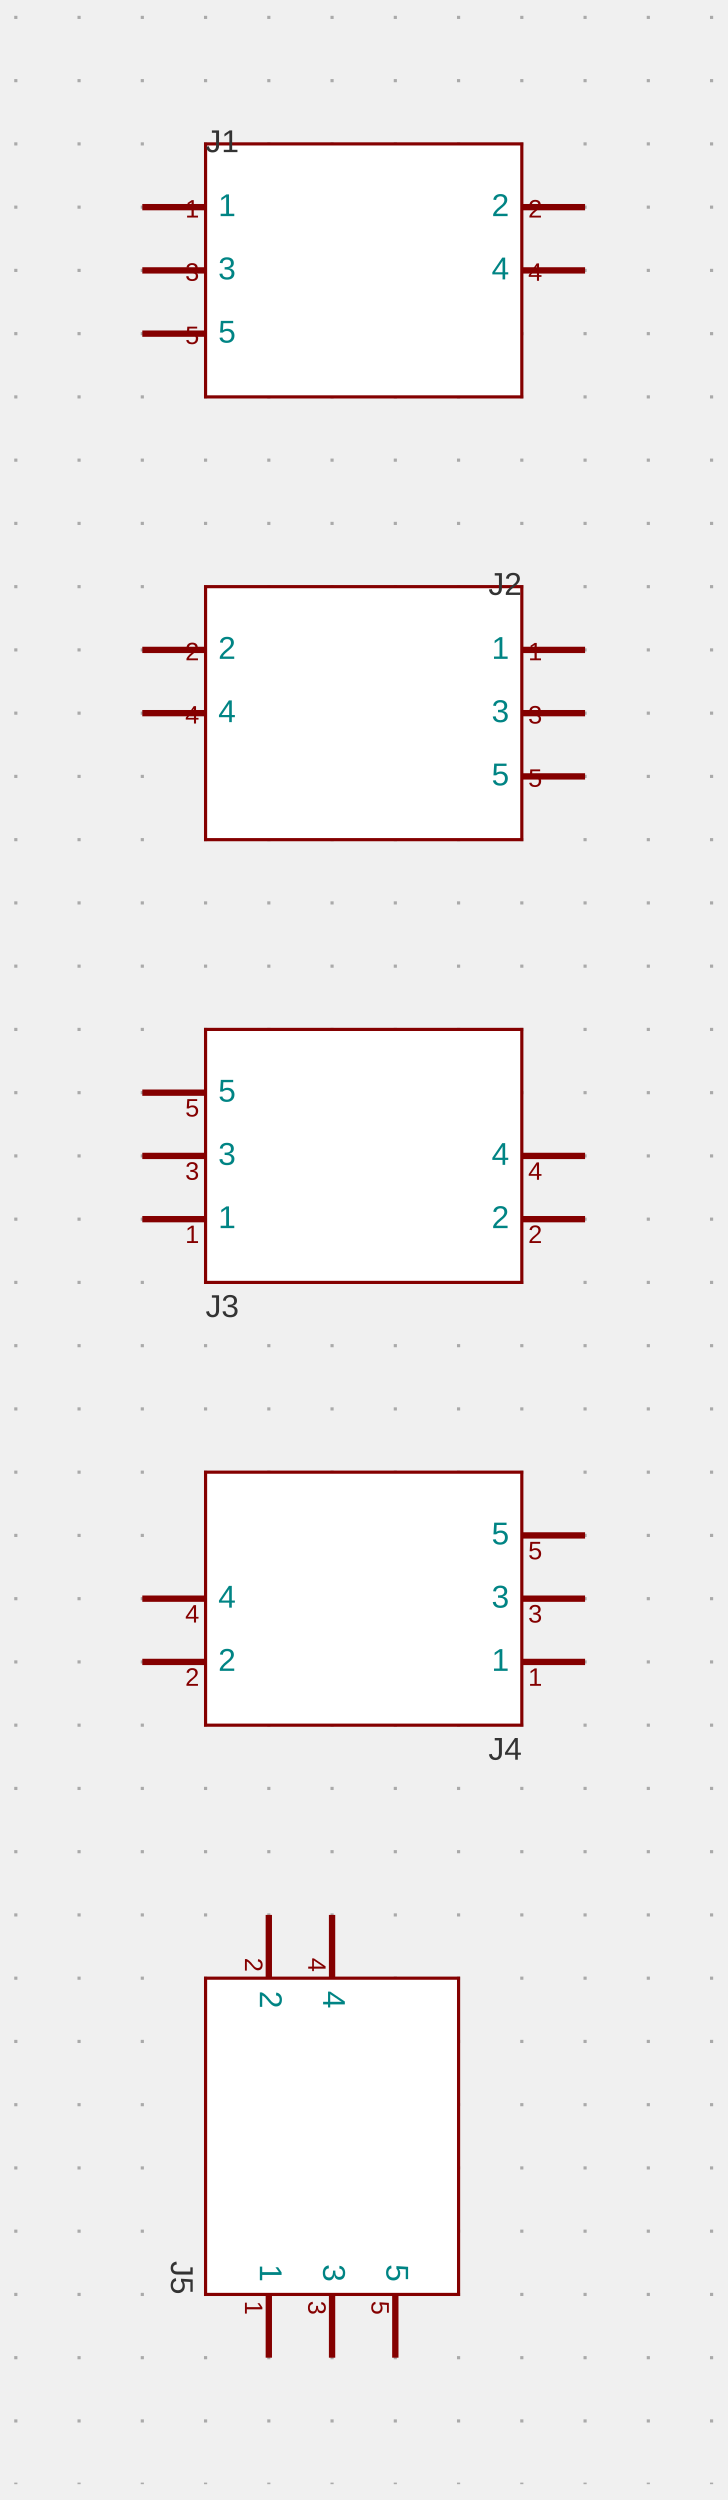
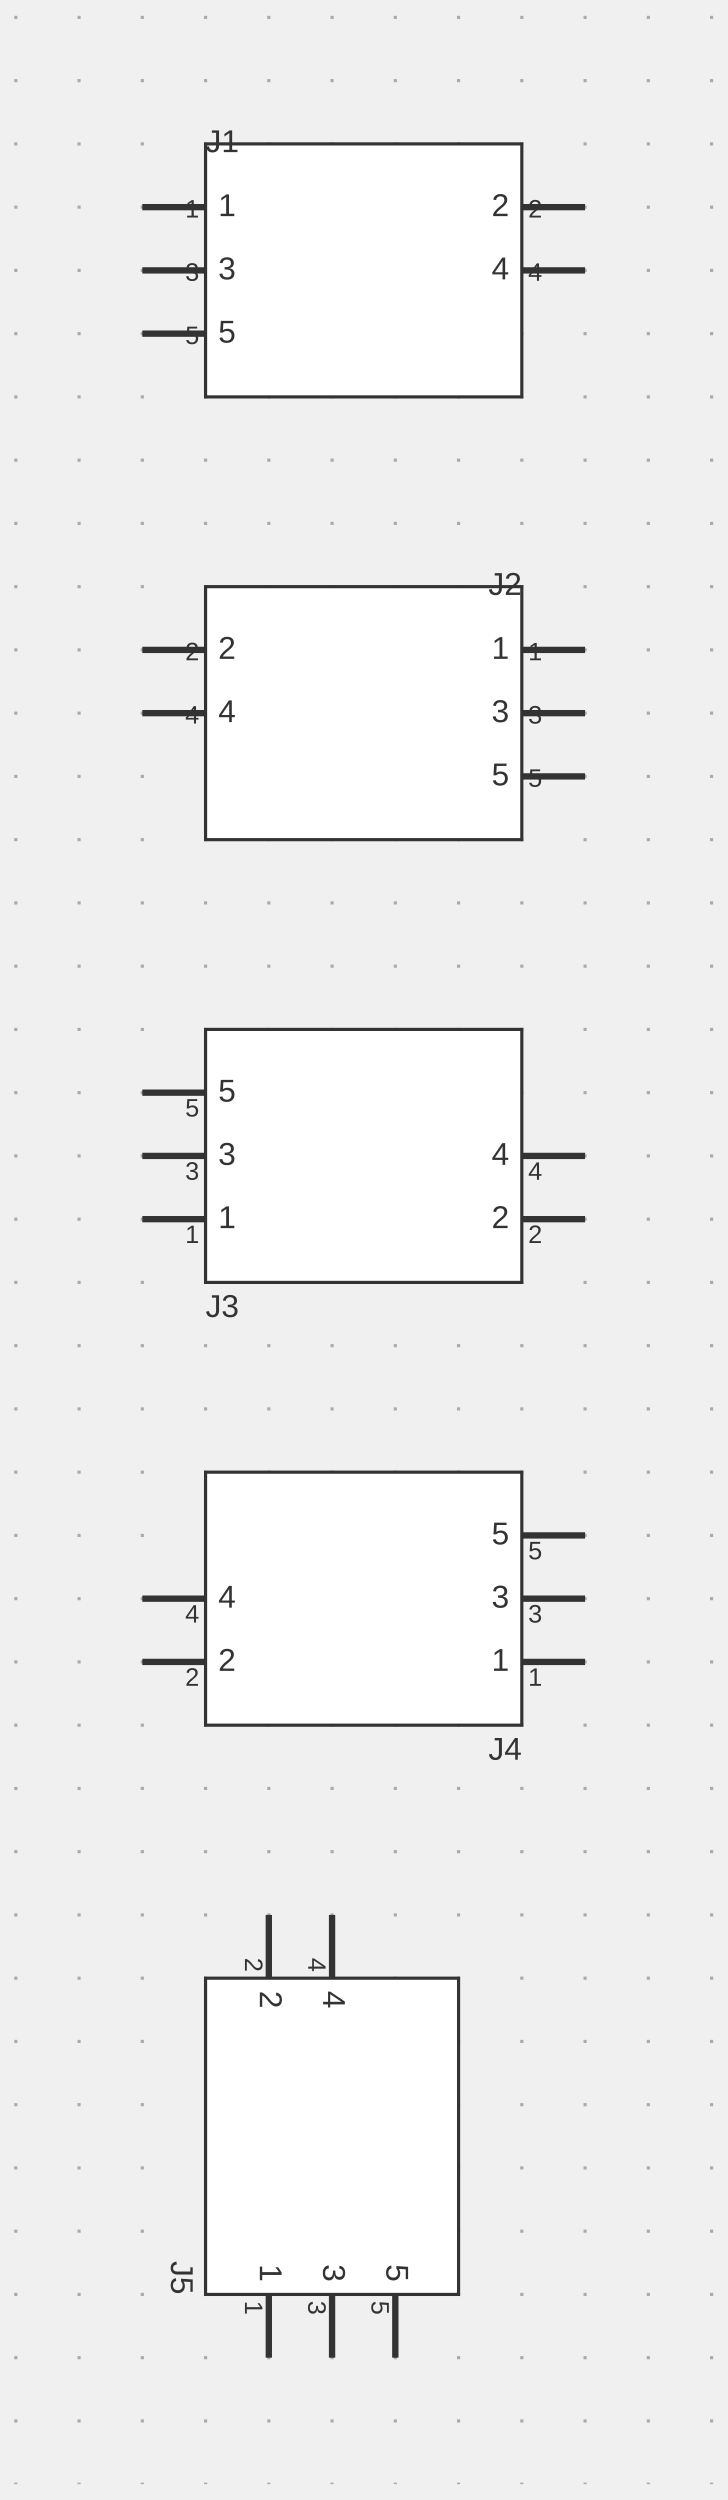
<svg xmlns="http://www.w3.org/2000/svg" xmlns:ns1="http://svgjs.dev/svgjs" version="1.1" width="230" height="790.5" viewBox="-25 -25.5 230 790.5">
  <g transform="matrix(1,0,0,1,0,0)">
    <path d="M -20 -20.5 L -20 760 M 0 -20.5 L 0 760 M 20 -20.5 L 20 760 M 40 -20.5 L 40 760 M 60 -20.5 L 60 760 M 80 -20.5 L 80 760 M 100 -20.5 L 100 760 M 120 -20.5 L 120 760 M 140 -20.5 L 140 760 M 160 -20.5 L 160 760 M 180 -20.5 L 180 760 M 200 -20.5 L 200 760" fill="none" stroke-dasharray="1,19" stroke-width="1" stroke="#aaaaaa" />
  </g>
  <g transform="matrix(1,0,0,1,90,60)">
    <g>
-       <path d="M -50 -40 L 50 -40 L 50 40 L -50 40 Z" stroke-width="1" stroke="#840000" fill="#ffffff" />
-       <path d="M -70 -20 L -50 -20" stroke-width="2" stroke="#840000" />
-       <path d="M -70 0 L -50 0" stroke-width="2" stroke="#840000" />
-       <path d="M -70 20 L -50 20" stroke-width="2" stroke="#840000" />
-       <path d="M 70 -20 L 50 -20" stroke-width="2" stroke="#840000" />
-       <path d="M 70 0 L 50 0" stroke-width="2" stroke="#840000" />
+       <path d="M -50 -40 L 50 -40 L 50 40 L -50 40 Z" stroke-width="1" stroke="#333333" fill="#ffffff" />
+       <path d="M -70 -20 L -50 -20" stroke-width="2" stroke="#333333" />
+       <path d="M -70 0 L -50 0" stroke-width="2" stroke="#333333" />
+       <path d="M -70 20 L -50 20" stroke-width="2" stroke="#333333" />
+       <path d="M 70 -20 L 50 -20" stroke-width="2" stroke="#333333" />
+       <path d="M 70 0 L 50 0" stroke-width="2" stroke="#333333" />
      <g transform="matrix(1,0,0,1,-46,-20)">
-         <text fill="#008484" font-family="Arial" font-size="10" text-anchor="start" dominant-baseline="middle" font-weight="regular" transform="matrix(1,0,0,1,0,0)" ns1:data="{&quot;leading&quot;:&quot;1.3&quot;}">
+         <text fill="#333333" font-family="Arial" font-size="10" text-anchor="start" dominant-baseline="middle" font-weight="regular" transform="matrix(1,0,0,1,0,0)" ns1:data="{&quot;leading&quot;:&quot;1.3&quot;}">
          <tspan dy="0" x="0" ns1:data="{&quot;newLined&quot;:true}">1</tspan>
        </text>
      </g>
      <g transform="matrix(1,0,0,1,-52,-22)">
-         <text fill="#840000" font-family="Arial" font-size="8" text-anchor="end" dominant-baseline="text-top" font-weight="regular" transform="matrix(1,0,0,1,0,0)" ns1:data="{&quot;leading&quot;:&quot;1.3&quot;}">
+         <text fill="#333333" font-family="Arial" font-size="8" text-anchor="end" dominant-baseline="text-top" font-weight="regular" transform="matrix(1,0,0,1,0,0)" ns1:data="{&quot;leading&quot;:&quot;1.3&quot;}">
          <tspan dy="0" x="0" ns1:data="{&quot;newLined&quot;:true}">1</tspan>
        </text>
      </g>
      <g transform="matrix(1,0,0,1,-46,0)">
-         <text fill="#008484" font-family="Arial" font-size="10" text-anchor="start" dominant-baseline="middle" font-weight="regular" transform="matrix(1,0,0,1,0,0)" ns1:data="{&quot;leading&quot;:&quot;1.3&quot;}">
+         <text fill="#333333" font-family="Arial" font-size="10" text-anchor="start" dominant-baseline="middle" font-weight="regular" transform="matrix(1,0,0,1,0,0)" ns1:data="{&quot;leading&quot;:&quot;1.3&quot;}">
          <tspan dy="0" x="0" ns1:data="{&quot;newLined&quot;:true}">3</tspan>
        </text>
      </g>
      <g transform="matrix(1,0,0,1,-52,-2)">
-         <text fill="#840000" font-family="Arial" font-size="8" text-anchor="end" dominant-baseline="text-top" font-weight="regular" transform="matrix(1,0,0,1,0,0)" ns1:data="{&quot;leading&quot;:&quot;1.3&quot;}">
+         <text fill="#333333" font-family="Arial" font-size="8" text-anchor="end" dominant-baseline="text-top" font-weight="regular" transform="matrix(1,0,0,1,0,0)" ns1:data="{&quot;leading&quot;:&quot;1.3&quot;}">
          <tspan dy="0" x="0" ns1:data="{&quot;newLined&quot;:true}">3</tspan>
        </text>
      </g>
      <g transform="matrix(1,0,0,1,-46,20)">
-         <text fill="#008484" font-family="Arial" font-size="10" text-anchor="start" dominant-baseline="middle" font-weight="regular" transform="matrix(1,0,0,1,0,0)" ns1:data="{&quot;leading&quot;:&quot;1.3&quot;}">
+         <text fill="#333333" font-family="Arial" font-size="10" text-anchor="start" dominant-baseline="middle" font-weight="regular" transform="matrix(1,0,0,1,0,0)" ns1:data="{&quot;leading&quot;:&quot;1.3&quot;}">
          <tspan dy="0" x="0" ns1:data="{&quot;newLined&quot;:true}">5</tspan>
        </text>
      </g>
      <g transform="matrix(1,0,0,1,-52,18)">
-         <text fill="#840000" font-family="Arial" font-size="8" text-anchor="end" dominant-baseline="text-top" font-weight="regular" transform="matrix(1,0,0,1,0,0)" ns1:data="{&quot;leading&quot;:&quot;1.3&quot;}">
+         <text fill="#333333" font-family="Arial" font-size="8" text-anchor="end" dominant-baseline="text-top" font-weight="regular" transform="matrix(1,0,0,1,0,0)" ns1:data="{&quot;leading&quot;:&quot;1.3&quot;}">
          <tspan dy="0" x="0" ns1:data="{&quot;newLined&quot;:true}">5</tspan>
        </text>
      </g>
      <g transform="matrix(1,0,0,1,46,-20)">
-         <text fill="#008484" font-family="Arial" font-size="10" text-anchor="end" dominant-baseline="middle" font-weight="regular" transform="matrix(1,0,0,1,0,0)" ns1:data="{&quot;leading&quot;:&quot;1.3&quot;}">
+         <text fill="#333333" font-family="Arial" font-size="10" text-anchor="end" dominant-baseline="middle" font-weight="regular" transform="matrix(1,0,0,1,0,0)" ns1:data="{&quot;leading&quot;:&quot;1.3&quot;}">
          <tspan dy="0" x="0" ns1:data="{&quot;newLined&quot;:true}">2</tspan>
        </text>
      </g>
      <g transform="matrix(1,0,0,1,52,-22)">
-         <text fill="#840000" font-family="Arial" font-size="8" text-anchor="start" dominant-baseline="text-top" font-weight="regular" transform="matrix(1,0,0,1,0,0)" ns1:data="{&quot;leading&quot;:&quot;1.3&quot;}">
+         <text fill="#333333" font-family="Arial" font-size="8" text-anchor="start" dominant-baseline="text-top" font-weight="regular" transform="matrix(1,0,0,1,0,0)" ns1:data="{&quot;leading&quot;:&quot;1.3&quot;}">
          <tspan dy="0" x="0" ns1:data="{&quot;newLined&quot;:true}">2</tspan>
        </text>
      </g>
      <g transform="matrix(1,0,0,1,46,0)">
-         <text fill="#008484" font-family="Arial" font-size="10" text-anchor="end" dominant-baseline="middle" font-weight="regular" transform="matrix(1,0,0,1,0,0)" ns1:data="{&quot;leading&quot;:&quot;1.3&quot;}">
+         <text fill="#333333" font-family="Arial" font-size="10" text-anchor="end" dominant-baseline="middle" font-weight="regular" transform="matrix(1,0,0,1,0,0)" ns1:data="{&quot;leading&quot;:&quot;1.3&quot;}">
          <tspan dy="0" x="0" ns1:data="{&quot;newLined&quot;:true}">4</tspan>
        </text>
      </g>
      <g transform="matrix(1,0,0,1,52,-2)">
-         <text fill="#840000" font-family="Arial" font-size="8" text-anchor="start" dominant-baseline="text-top" font-weight="regular" transform="matrix(1,0,0,1,0,0)" ns1:data="{&quot;leading&quot;:&quot;1.3&quot;}">
+         <text fill="#333333" font-family="Arial" font-size="8" text-anchor="start" dominant-baseline="text-top" font-weight="regular" transform="matrix(1,0,0,1,0,0)" ns1:data="{&quot;leading&quot;:&quot;1.3&quot;}">
          <tspan dy="0" x="0" ns1:data="{&quot;newLined&quot;:true}">4</tspan>
        </text>
      </g>
      <g transform="matrix(1,0,0,1,-50,-44)">
        <text fill="#333333" font-family="Arial" font-size="10" text-anchor="start" dominant-baseline="text-top" font-weight="regular" transform="matrix(1,0,0,1,0,0)" ns1:data="{&quot;leading&quot;:&quot;1.3&quot;}">
          <tspan dy="0" x="0" ns1:data="{&quot;newLined&quot;:true}">J1</tspan>
        </text>
      </g>
    </g>
  </g>
  <g transform="matrix(1,0,0,1,90,200)">
    <g>
-       <path d="M 50 -40 L -50 -40 L -50 40 L 50 40 Z" stroke-width="1" stroke="#840000" fill="#ffffff" />
-       <path d="M 70 -20 L 50 -20" stroke-width="2" stroke="#840000" />
-       <path d="M 70 0 L 50 0" stroke-width="2" stroke="#840000" />
-       <path d="M 70 20 L 50 20" stroke-width="2" stroke="#840000" />
-       <path d="M -70 -20 L -50 -20" stroke-width="2" stroke="#840000" />
-       <path d="M -70 0 L -50 0" stroke-width="2" stroke="#840000" />
+       <path d="M 50 -40 L -50 -40 L -50 40 L 50 40 Z" stroke-width="1" stroke="#333333" fill="#ffffff" />
+       <path d="M 70 -20 L 50 -20" stroke-width="2" stroke="#333333" />
+       <path d="M 70 0 L 50 0" stroke-width="2" stroke="#333333" />
+       <path d="M 70 20 L 50 20" stroke-width="2" stroke="#333333" />
+       <path d="M -70 -20 L -50 -20" stroke-width="2" stroke="#333333" />
+       <path d="M -70 0 L -50 0" stroke-width="2" stroke="#333333" />
      <g transform="matrix(1,0,0,1,46,-20)">
-         <text fill="#008484" font-family="Arial" font-size="10" text-anchor="end" dominant-baseline="middle" font-weight="regular" transform="matrix(1,0,0,1,0,0)" ns1:data="{&quot;leading&quot;:&quot;1.3&quot;}">
+         <text fill="#333333" font-family="Arial" font-size="10" text-anchor="end" dominant-baseline="middle" font-weight="regular" transform="matrix(1,0,0,1,0,0)" ns1:data="{&quot;leading&quot;:&quot;1.3&quot;}">
          <tspan dy="0" x="0" ns1:data="{&quot;newLined&quot;:true}">1</tspan>
        </text>
      </g>
      <g transform="matrix(1,0,0,1,52,-22)">
-         <text fill="#840000" font-family="Arial" font-size="8" text-anchor="start" dominant-baseline="text-top" font-weight="regular" transform="matrix(1,0,0,1,0,0)" ns1:data="{&quot;leading&quot;:&quot;1.3&quot;}">
+         <text fill="#333333" font-family="Arial" font-size="8" text-anchor="start" dominant-baseline="text-top" font-weight="regular" transform="matrix(1,0,0,1,0,0)" ns1:data="{&quot;leading&quot;:&quot;1.3&quot;}">
          <tspan dy="0" x="0" ns1:data="{&quot;newLined&quot;:true}">1</tspan>
        </text>
      </g>
      <g transform="matrix(1,0,0,1,46,0)">
-         <text fill="#008484" font-family="Arial" font-size="10" text-anchor="end" dominant-baseline="middle" font-weight="regular" transform="matrix(1,0,0,1,0,0)" ns1:data="{&quot;leading&quot;:&quot;1.3&quot;}">
+         <text fill="#333333" font-family="Arial" font-size="10" text-anchor="end" dominant-baseline="middle" font-weight="regular" transform="matrix(1,0,0,1,0,0)" ns1:data="{&quot;leading&quot;:&quot;1.3&quot;}">
          <tspan dy="0" x="0" ns1:data="{&quot;newLined&quot;:true}">3</tspan>
        </text>
      </g>
      <g transform="matrix(1,0,0,1,52,-2)">
-         <text fill="#840000" font-family="Arial" font-size="8" text-anchor="start" dominant-baseline="text-top" font-weight="regular" transform="matrix(1,0,0,1,0,0)" ns1:data="{&quot;leading&quot;:&quot;1.3&quot;}">
+         <text fill="#333333" font-family="Arial" font-size="8" text-anchor="start" dominant-baseline="text-top" font-weight="regular" transform="matrix(1,0,0,1,0,0)" ns1:data="{&quot;leading&quot;:&quot;1.3&quot;}">
          <tspan dy="0" x="0" ns1:data="{&quot;newLined&quot;:true}">3</tspan>
        </text>
      </g>
      <g transform="matrix(1,0,0,1,46,20)">
-         <text fill="#008484" font-family="Arial" font-size="10" text-anchor="end" dominant-baseline="middle" font-weight="regular" transform="matrix(1,0,0,1,0,0)" ns1:data="{&quot;leading&quot;:&quot;1.3&quot;}">
+         <text fill="#333333" font-family="Arial" font-size="10" text-anchor="end" dominant-baseline="middle" font-weight="regular" transform="matrix(1,0,0,1,0,0)" ns1:data="{&quot;leading&quot;:&quot;1.3&quot;}">
          <tspan dy="0" x="0" ns1:data="{&quot;newLined&quot;:true}">5</tspan>
        </text>
      </g>
      <g transform="matrix(1,0,0,1,52,18)">
-         <text fill="#840000" font-family="Arial" font-size="8" text-anchor="start" dominant-baseline="text-top" font-weight="regular" transform="matrix(1,0,0,1,0,0)" ns1:data="{&quot;leading&quot;:&quot;1.3&quot;}">
+         <text fill="#333333" font-family="Arial" font-size="8" text-anchor="start" dominant-baseline="text-top" font-weight="regular" transform="matrix(1,0,0,1,0,0)" ns1:data="{&quot;leading&quot;:&quot;1.3&quot;}">
          <tspan dy="0" x="0" ns1:data="{&quot;newLined&quot;:true}">5</tspan>
        </text>
      </g>
      <g transform="matrix(1,0,0,1,-46,-20)">
-         <text fill="#008484" font-family="Arial" font-size="10" text-anchor="start" dominant-baseline="middle" font-weight="regular" transform="matrix(1,0,0,1,0,0)" ns1:data="{&quot;leading&quot;:&quot;1.3&quot;}">
+         <text fill="#333333" font-family="Arial" font-size="10" text-anchor="start" dominant-baseline="middle" font-weight="regular" transform="matrix(1,0,0,1,0,0)" ns1:data="{&quot;leading&quot;:&quot;1.3&quot;}">
          <tspan dy="0" x="0" ns1:data="{&quot;newLined&quot;:true}">2</tspan>
        </text>
      </g>
      <g transform="matrix(1,0,0,1,-52,-22)">
-         <text fill="#840000" font-family="Arial" font-size="8" text-anchor="end" dominant-baseline="text-top" font-weight="regular" transform="matrix(1,0,0,1,0,0)" ns1:data="{&quot;leading&quot;:&quot;1.3&quot;}">
+         <text fill="#333333" font-family="Arial" font-size="8" text-anchor="end" dominant-baseline="text-top" font-weight="regular" transform="matrix(1,0,0,1,0,0)" ns1:data="{&quot;leading&quot;:&quot;1.3&quot;}">
          <tspan dy="0" x="0" ns1:data="{&quot;newLined&quot;:true}">2</tspan>
        </text>
      </g>
      <g transform="matrix(1,0,0,1,-46,0)">
-         <text fill="#008484" font-family="Arial" font-size="10" text-anchor="start" dominant-baseline="middle" font-weight="regular" transform="matrix(1,0,0,1,0,0)" ns1:data="{&quot;leading&quot;:&quot;1.3&quot;}">
+         <text fill="#333333" font-family="Arial" font-size="10" text-anchor="start" dominant-baseline="middle" font-weight="regular" transform="matrix(1,0,0,1,0,0)" ns1:data="{&quot;leading&quot;:&quot;1.3&quot;}">
          <tspan dy="0" x="0" ns1:data="{&quot;newLined&quot;:true}">4</tspan>
        </text>
      </g>
      <g transform="matrix(1,0,0,1,-52,-2)">
-         <text fill="#840000" font-family="Arial" font-size="8" text-anchor="end" dominant-baseline="text-top" font-weight="regular" transform="matrix(1,0,0,1,0,0)" ns1:data="{&quot;leading&quot;:&quot;1.3&quot;}">
+         <text fill="#333333" font-family="Arial" font-size="8" text-anchor="end" dominant-baseline="text-top" font-weight="regular" transform="matrix(1,0,0,1,0,0)" ns1:data="{&quot;leading&quot;:&quot;1.3&quot;}">
          <tspan dy="0" x="0" ns1:data="{&quot;newLined&quot;:true}">4</tspan>
        </text>
      </g>
      <g transform="matrix(1,0,0,1,50,-44)">
        <text fill="#333333" font-family="Arial" font-size="10" text-anchor="end" dominant-baseline="text-top" font-weight="regular" transform="matrix(1,0,0,1,0,0)" ns1:data="{&quot;leading&quot;:&quot;1.3&quot;}">
          <tspan dy="0" x="0" ns1:data="{&quot;newLined&quot;:true}">J2</tspan>
        </text>
      </g>
    </g>
  </g>
  <g transform="matrix(1,0,0,1,90,340)">
    <g>
-       <path d="M -50 40 L 50 40 L 50 -40 L -50 -40 Z" stroke-width="1" stroke="#840000" fill="#ffffff" />
-       <path d="M -70 20 L -50 20" stroke-width="2" stroke="#840000" />
-       <path d="M -70 0 L -50 0" stroke-width="2" stroke="#840000" />
-       <path d="M -70 -20 L -50 -20" stroke-width="2" stroke="#840000" />
-       <path d="M 70 20 L 50 20" stroke-width="2" stroke="#840000" />
-       <path d="M 70 0 L 50 0" stroke-width="2" stroke="#840000" />
+       <path d="M -50 40 L 50 40 L 50 -40 L -50 -40 Z" stroke-width="1" stroke="#333333" fill="#ffffff" />
+       <path d="M -70 20 L -50 20" stroke-width="2" stroke="#333333" />
+       <path d="M -70 0 L -50 0" stroke-width="2" stroke="#333333" />
+       <path d="M -70 -20 L -50 -20" stroke-width="2" stroke="#333333" />
+       <path d="M 70 20 L 50 20" stroke-width="2" stroke="#333333" />
+       <path d="M 70 0 L 50 0" stroke-width="2" stroke="#333333" />
      <g transform="matrix(1,0,0,1,-46,20)">
-         <text fill="#008484" font-family="Arial" font-size="10" text-anchor="start" dominant-baseline="middle" font-weight="regular" transform="matrix(1,0,0,1,0,0)" ns1:data="{&quot;leading&quot;:&quot;1.3&quot;}">
+         <text fill="#333333" font-family="Arial" font-size="10" text-anchor="start" dominant-baseline="middle" font-weight="regular" transform="matrix(1,0,0,1,0,0)" ns1:data="{&quot;leading&quot;:&quot;1.3&quot;}">
          <tspan dy="0" x="0" ns1:data="{&quot;newLined&quot;:true}">1</tspan>
        </text>
      </g>
      <g transform="matrix(1,0,0,1,-52,22)">
-         <text fill="#840000" font-family="Arial" font-size="8" text-anchor="end" dominant-baseline="hanging" font-weight="regular" transform="matrix(1,0,0,1,0,0)" ns1:data="{&quot;leading&quot;:&quot;1.3&quot;}">
+         <text fill="#333333" font-family="Arial" font-size="8" text-anchor="end" dominant-baseline="hanging" font-weight="regular" transform="matrix(1,0,0,1,0,0)" ns1:data="{&quot;leading&quot;:&quot;1.3&quot;}">
          <tspan dy="0" x="0" ns1:data="{&quot;newLined&quot;:true}">1</tspan>
        </text>
      </g>
      <g transform="matrix(1,0,0,1,-46,0)">
-         <text fill="#008484" font-family="Arial" font-size="10" text-anchor="start" dominant-baseline="middle" font-weight="regular" transform="matrix(1,0,0,1,0,0)" ns1:data="{&quot;leading&quot;:&quot;1.3&quot;}">
+         <text fill="#333333" font-family="Arial" font-size="10" text-anchor="start" dominant-baseline="middle" font-weight="regular" transform="matrix(1,0,0,1,0,0)" ns1:data="{&quot;leading&quot;:&quot;1.3&quot;}">
          <tspan dy="0" x="0" ns1:data="{&quot;newLined&quot;:true}">3</tspan>
        </text>
      </g>
      <g transform="matrix(1,0,0,1,-52,2)">
-         <text fill="#840000" font-family="Arial" font-size="8" text-anchor="end" dominant-baseline="hanging" font-weight="regular" transform="matrix(1,0,0,1,0,0)" ns1:data="{&quot;leading&quot;:&quot;1.3&quot;}">
+         <text fill="#333333" font-family="Arial" font-size="8" text-anchor="end" dominant-baseline="hanging" font-weight="regular" transform="matrix(1,0,0,1,0,0)" ns1:data="{&quot;leading&quot;:&quot;1.3&quot;}">
          <tspan dy="0" x="0" ns1:data="{&quot;newLined&quot;:true}">3</tspan>
        </text>
      </g>
      <g transform="matrix(1,0,0,1,-46,-20)">
-         <text fill="#008484" font-family="Arial" font-size="10" text-anchor="start" dominant-baseline="middle" font-weight="regular" transform="matrix(1,0,0,1,0,0)" ns1:data="{&quot;leading&quot;:&quot;1.3&quot;}">
+         <text fill="#333333" font-family="Arial" font-size="10" text-anchor="start" dominant-baseline="middle" font-weight="regular" transform="matrix(1,0,0,1,0,0)" ns1:data="{&quot;leading&quot;:&quot;1.3&quot;}">
          <tspan dy="0" x="0" ns1:data="{&quot;newLined&quot;:true}">5</tspan>
        </text>
      </g>
      <g transform="matrix(1,0,0,1,-52,-18)">
-         <text fill="#840000" font-family="Arial" font-size="8" text-anchor="end" dominant-baseline="hanging" font-weight="regular" transform="matrix(1,0,0,1,0,0)" ns1:data="{&quot;leading&quot;:&quot;1.3&quot;}">
+         <text fill="#333333" font-family="Arial" font-size="8" text-anchor="end" dominant-baseline="hanging" font-weight="regular" transform="matrix(1,0,0,1,0,0)" ns1:data="{&quot;leading&quot;:&quot;1.3&quot;}">
          <tspan dy="0" x="0" ns1:data="{&quot;newLined&quot;:true}">5</tspan>
        </text>
      </g>
      <g transform="matrix(1,0,0,1,46,20)">
-         <text fill="#008484" font-family="Arial" font-size="10" text-anchor="end" dominant-baseline="middle" font-weight="regular" transform="matrix(1,0,0,1,0,0)" ns1:data="{&quot;leading&quot;:&quot;1.3&quot;}">
+         <text fill="#333333" font-family="Arial" font-size="10" text-anchor="end" dominant-baseline="middle" font-weight="regular" transform="matrix(1,0,0,1,0,0)" ns1:data="{&quot;leading&quot;:&quot;1.3&quot;}">
          <tspan dy="0" x="0" ns1:data="{&quot;newLined&quot;:true}">2</tspan>
        </text>
      </g>
      <g transform="matrix(1,0,0,1,52,22)">
-         <text fill="#840000" font-family="Arial" font-size="8" text-anchor="start" dominant-baseline="hanging" font-weight="regular" transform="matrix(1,0,0,1,0,0)" ns1:data="{&quot;leading&quot;:&quot;1.3&quot;}">
+         <text fill="#333333" font-family="Arial" font-size="8" text-anchor="start" dominant-baseline="hanging" font-weight="regular" transform="matrix(1,0,0,1,0,0)" ns1:data="{&quot;leading&quot;:&quot;1.3&quot;}">
          <tspan dy="0" x="0" ns1:data="{&quot;newLined&quot;:true}">2</tspan>
        </text>
      </g>
      <g transform="matrix(1,0,0,1,46,0)">
-         <text fill="#008484" font-family="Arial" font-size="10" text-anchor="end" dominant-baseline="middle" font-weight="regular" transform="matrix(1,0,0,1,0,0)" ns1:data="{&quot;leading&quot;:&quot;1.3&quot;}">
+         <text fill="#333333" font-family="Arial" font-size="10" text-anchor="end" dominant-baseline="middle" font-weight="regular" transform="matrix(1,0,0,1,0,0)" ns1:data="{&quot;leading&quot;:&quot;1.3&quot;}">
          <tspan dy="0" x="0" ns1:data="{&quot;newLined&quot;:true}">4</tspan>
        </text>
      </g>
      <g transform="matrix(1,0,0,1,52,2)">
-         <text fill="#840000" font-family="Arial" font-size="8" text-anchor="start" dominant-baseline="hanging" font-weight="regular" transform="matrix(1,0,0,1,0,0)" ns1:data="{&quot;leading&quot;:&quot;1.3&quot;}">
+         <text fill="#333333" font-family="Arial" font-size="8" text-anchor="start" dominant-baseline="hanging" font-weight="regular" transform="matrix(1,0,0,1,0,0)" ns1:data="{&quot;leading&quot;:&quot;1.3&quot;}">
          <tspan dy="0" x="0" ns1:data="{&quot;newLined&quot;:true}">4</tspan>
        </text>
      </g>
      <g transform="matrix(1,0,0,1,-50,44)">
        <text fill="#333333" font-family="Arial" font-size="10" text-anchor="start" dominant-baseline="hanging" font-weight="regular" transform="matrix(1,0,0,1,0,0)" ns1:data="{&quot;leading&quot;:&quot;1.3&quot;}">
          <tspan dy="0" x="0" ns1:data="{&quot;newLined&quot;:true}">J3</tspan>
        </text>
      </g>
    </g>
  </g>
  <g transform="matrix(1,0,0,1,90,480)">
    <g>
-       <path d="M 50 40 L -50 40 L -50 -40 L 50 -40 Z" stroke-width="1" stroke="#840000" fill="#ffffff" />
-       <path d="M 70 20 L 50 20" stroke-width="2" stroke="#840000" />
-       <path d="M 70 0 L 50 0" stroke-width="2" stroke="#840000" />
-       <path d="M 70 -20 L 50 -20" stroke-width="2" stroke="#840000" />
-       <path d="M -70 20 L -50 20" stroke-width="2" stroke="#840000" />
-       <path d="M -70 0 L -50 0" stroke-width="2" stroke="#840000" />
+       <path d="M 50 40 L -50 40 L -50 -40 L 50 -40 Z" stroke-width="1" stroke="#333333" fill="#ffffff" />
+       <path d="M 70 20 L 50 20" stroke-width="2" stroke="#333333" />
+       <path d="M 70 0 L 50 0" stroke-width="2" stroke="#333333" />
+       <path d="M 70 -20 L 50 -20" stroke-width="2" stroke="#333333" />
+       <path d="M -70 20 L -50 20" stroke-width="2" stroke="#333333" />
+       <path d="M -70 0 L -50 0" stroke-width="2" stroke="#333333" />
      <g transform="matrix(1,0,0,1,46,20)">
-         <text fill="#008484" font-family="Arial" font-size="10" text-anchor="end" dominant-baseline="middle" font-weight="regular" transform="matrix(1,0,0,1,0,0)" ns1:data="{&quot;leading&quot;:&quot;1.3&quot;}">
+         <text fill="#333333" font-family="Arial" font-size="10" text-anchor="end" dominant-baseline="middle" font-weight="regular" transform="matrix(1,0,0,1,0,0)" ns1:data="{&quot;leading&quot;:&quot;1.3&quot;}">
          <tspan dy="0" x="0" ns1:data="{&quot;newLined&quot;:true}">1</tspan>
        </text>
      </g>
      <g transform="matrix(1,0,0,1,52,22)">
-         <text fill="#840000" font-family="Arial" font-size="8" text-anchor="start" dominant-baseline="hanging" font-weight="regular" transform="matrix(1,0,0,1,0,0)" ns1:data="{&quot;leading&quot;:&quot;1.3&quot;}">
+         <text fill="#333333" font-family="Arial" font-size="8" text-anchor="start" dominant-baseline="hanging" font-weight="regular" transform="matrix(1,0,0,1,0,0)" ns1:data="{&quot;leading&quot;:&quot;1.3&quot;}">
          <tspan dy="0" x="0" ns1:data="{&quot;newLined&quot;:true}">1</tspan>
        </text>
      </g>
      <g transform="matrix(1,0,0,1,46,0)">
-         <text fill="#008484" font-family="Arial" font-size="10" text-anchor="end" dominant-baseline="middle" font-weight="regular" transform="matrix(1,0,0,1,0,0)" ns1:data="{&quot;leading&quot;:&quot;1.3&quot;}">
+         <text fill="#333333" font-family="Arial" font-size="10" text-anchor="end" dominant-baseline="middle" font-weight="regular" transform="matrix(1,0,0,1,0,0)" ns1:data="{&quot;leading&quot;:&quot;1.3&quot;}">
          <tspan dy="0" x="0" ns1:data="{&quot;newLined&quot;:true}">3</tspan>
        </text>
      </g>
      <g transform="matrix(1,0,0,1,52,2)">
-         <text fill="#840000" font-family="Arial" font-size="8" text-anchor="start" dominant-baseline="hanging" font-weight="regular" transform="matrix(1,0,0,1,0,0)" ns1:data="{&quot;leading&quot;:&quot;1.3&quot;}">
+         <text fill="#333333" font-family="Arial" font-size="8" text-anchor="start" dominant-baseline="hanging" font-weight="regular" transform="matrix(1,0,0,1,0,0)" ns1:data="{&quot;leading&quot;:&quot;1.3&quot;}">
          <tspan dy="0" x="0" ns1:data="{&quot;newLined&quot;:true}">3</tspan>
        </text>
      </g>
      <g transform="matrix(1,0,0,1,46,-20)">
-         <text fill="#008484" font-family="Arial" font-size="10" text-anchor="end" dominant-baseline="middle" font-weight="regular" transform="matrix(1,0,0,1,0,0)" ns1:data="{&quot;leading&quot;:&quot;1.3&quot;}">
+         <text fill="#333333" font-family="Arial" font-size="10" text-anchor="end" dominant-baseline="middle" font-weight="regular" transform="matrix(1,0,0,1,0,0)" ns1:data="{&quot;leading&quot;:&quot;1.3&quot;}">
          <tspan dy="0" x="0" ns1:data="{&quot;newLined&quot;:true}">5</tspan>
        </text>
      </g>
      <g transform="matrix(1,0,0,1,52,-18)">
-         <text fill="#840000" font-family="Arial" font-size="8" text-anchor="start" dominant-baseline="hanging" font-weight="regular" transform="matrix(1,0,0,1,0,0)" ns1:data="{&quot;leading&quot;:&quot;1.3&quot;}">
+         <text fill="#333333" font-family="Arial" font-size="8" text-anchor="start" dominant-baseline="hanging" font-weight="regular" transform="matrix(1,0,0,1,0,0)" ns1:data="{&quot;leading&quot;:&quot;1.3&quot;}">
          <tspan dy="0" x="0" ns1:data="{&quot;newLined&quot;:true}">5</tspan>
        </text>
      </g>
      <g transform="matrix(1,0,0,1,-46,20)">
-         <text fill="#008484" font-family="Arial" font-size="10" text-anchor="start" dominant-baseline="middle" font-weight="regular" transform="matrix(1,0,0,1,0,0)" ns1:data="{&quot;leading&quot;:&quot;1.3&quot;}">
+         <text fill="#333333" font-family="Arial" font-size="10" text-anchor="start" dominant-baseline="middle" font-weight="regular" transform="matrix(1,0,0,1,0,0)" ns1:data="{&quot;leading&quot;:&quot;1.3&quot;}">
          <tspan dy="0" x="0" ns1:data="{&quot;newLined&quot;:true}">2</tspan>
        </text>
      </g>
      <g transform="matrix(1,0,0,1,-52,22)">
-         <text fill="#840000" font-family="Arial" font-size="8" text-anchor="end" dominant-baseline="hanging" font-weight="regular" transform="matrix(1,0,0,1,0,0)" ns1:data="{&quot;leading&quot;:&quot;1.3&quot;}">
+         <text fill="#333333" font-family="Arial" font-size="8" text-anchor="end" dominant-baseline="hanging" font-weight="regular" transform="matrix(1,0,0,1,0,0)" ns1:data="{&quot;leading&quot;:&quot;1.3&quot;}">
          <tspan dy="0" x="0" ns1:data="{&quot;newLined&quot;:true}">2</tspan>
        </text>
      </g>
      <g transform="matrix(1,0,0,1,-46,0)">
-         <text fill="#008484" font-family="Arial" font-size="10" text-anchor="start" dominant-baseline="middle" font-weight="regular" transform="matrix(1,0,0,1,0,0)" ns1:data="{&quot;leading&quot;:&quot;1.3&quot;}">
+         <text fill="#333333" font-family="Arial" font-size="10" text-anchor="start" dominant-baseline="middle" font-weight="regular" transform="matrix(1,0,0,1,0,0)" ns1:data="{&quot;leading&quot;:&quot;1.3&quot;}">
          <tspan dy="0" x="0" ns1:data="{&quot;newLined&quot;:true}">4</tspan>
        </text>
      </g>
      <g transform="matrix(1,0,0,1,-52,2)">
-         <text fill="#840000" font-family="Arial" font-size="8" text-anchor="end" dominant-baseline="hanging" font-weight="regular" transform="matrix(1,0,0,1,0,0)" ns1:data="{&quot;leading&quot;:&quot;1.3&quot;}">
+         <text fill="#333333" font-family="Arial" font-size="8" text-anchor="end" dominant-baseline="hanging" font-weight="regular" transform="matrix(1,0,0,1,0,0)" ns1:data="{&quot;leading&quot;:&quot;1.3&quot;}">
          <tspan dy="0" x="0" ns1:data="{&quot;newLined&quot;:true}">4</tspan>
        </text>
      </g>
      <g transform="matrix(1,0,0,1,50,44)">
        <text fill="#333333" font-family="Arial" font-size="10" text-anchor="end" dominant-baseline="hanging" font-weight="regular" transform="matrix(1,0,0,1,0,0)" ns1:data="{&quot;leading&quot;:&quot;1.3&quot;}">
          <tspan dy="0" x="0" ns1:data="{&quot;newLined&quot;:true}">J4</tspan>
        </text>
      </g>
    </g>
  </g>
  <g transform="matrix(1,0,0,1,80,650)">
    <g>
-       <path d="M -40 50 L -40 -50 L 40 -50 L 40 50 Z" stroke-width="1" stroke="#840000" fill="#ffffff" />
-       <path d="M -20 70 L -20 50" stroke-width="2" stroke="#840000" />
-       <path d="M 0 70 L 0 50" stroke-width="2" stroke="#840000" />
-       <path d="M 20 70 L 20 50" stroke-width="2" stroke="#840000" />
-       <path d="M -20 -70 L -20 -50" stroke-width="2" stroke="#840000" />
-       <path d="M 0 -70 L 0 -50" stroke-width="2" stroke="#840000" />
+       <path d="M -40 50 L -40 -50 L 40 -50 L 40 50 Z" stroke-width="1" stroke="#333333" fill="#ffffff" />
+       <path d="M -20 70 L -20 50" stroke-width="2" stroke="#333333" />
+       <path d="M 0 70 L 0 50" stroke-width="2" stroke="#333333" />
+       <path d="M 20 70 L 20 50" stroke-width="2" stroke="#333333" />
+       <path d="M -20 -70 L -20 -50" stroke-width="2" stroke="#333333" />
+       <path d="M 0 -70 L 0 -50" stroke-width="2" stroke="#333333" />
      <g transform="matrix(0,1,-1,0,-20,46)">
-         <text fill="#008484" font-family="Arial" font-size="10" text-anchor="end" dominant-baseline="middle" font-weight="regular" transform="matrix(1,0,0,1,0,0)" ns1:data="{&quot;leading&quot;:&quot;1.3&quot;}">
+         <text fill="#333333" font-family="Arial" font-size="10" text-anchor="end" dominant-baseline="middle" font-weight="regular" transform="matrix(1,0,0,1,0,0)" ns1:data="{&quot;leading&quot;:&quot;1.3&quot;}">
          <tspan dy="0" x="0" ns1:data="{&quot;newLined&quot;:true}">1</tspan>
        </text>
      </g>
      <g transform="matrix(0,1,-1,0,-22,52)">
-         <text fill="#840000" font-family="Arial" font-size="8" text-anchor="start" dominant-baseline="hanging" font-weight="regular" transform="matrix(1,0,0,1,0,0)" ns1:data="{&quot;leading&quot;:&quot;1.3&quot;}">
+         <text fill="#333333" font-family="Arial" font-size="8" text-anchor="start" dominant-baseline="hanging" font-weight="regular" transform="matrix(1,0,0,1,0,0)" ns1:data="{&quot;leading&quot;:&quot;1.3&quot;}">
          <tspan dy="0" x="0" ns1:data="{&quot;newLined&quot;:true}">1</tspan>
        </text>
      </g>
      <g transform="matrix(0,1,-1,0,0,46)">
-         <text fill="#008484" font-family="Arial" font-size="10" text-anchor="end" dominant-baseline="middle" font-weight="regular" transform="matrix(1,0,0,1,0,0)" ns1:data="{&quot;leading&quot;:&quot;1.3&quot;}">
+         <text fill="#333333" font-family="Arial" font-size="10" text-anchor="end" dominant-baseline="middle" font-weight="regular" transform="matrix(1,0,0,1,0,0)" ns1:data="{&quot;leading&quot;:&quot;1.3&quot;}">
          <tspan dy="0" x="0" ns1:data="{&quot;newLined&quot;:true}">3</tspan>
        </text>
      </g>
      <g transform="matrix(0,1,-1,0,-2,52)">
-         <text fill="#840000" font-family="Arial" font-size="8" text-anchor="start" dominant-baseline="hanging" font-weight="regular" transform="matrix(1,0,0,1,0,0)" ns1:data="{&quot;leading&quot;:&quot;1.3&quot;}">
+         <text fill="#333333" font-family="Arial" font-size="8" text-anchor="start" dominant-baseline="hanging" font-weight="regular" transform="matrix(1,0,0,1,0,0)" ns1:data="{&quot;leading&quot;:&quot;1.3&quot;}">
          <tspan dy="0" x="0" ns1:data="{&quot;newLined&quot;:true}">3</tspan>
        </text>
      </g>
      <g transform="matrix(0,1,-1,0,20,46)">
-         <text fill="#008484" font-family="Arial" font-size="10" text-anchor="end" dominant-baseline="middle" font-weight="regular" transform="matrix(1,0,0,1,0,0)" ns1:data="{&quot;leading&quot;:&quot;1.3&quot;}">
+         <text fill="#333333" font-family="Arial" font-size="10" text-anchor="end" dominant-baseline="middle" font-weight="regular" transform="matrix(1,0,0,1,0,0)" ns1:data="{&quot;leading&quot;:&quot;1.3&quot;}">
          <tspan dy="0" x="0" ns1:data="{&quot;newLined&quot;:true}">5</tspan>
        </text>
      </g>
      <g transform="matrix(0,1,-1,0,18,52)">
-         <text fill="#840000" font-family="Arial" font-size="8" text-anchor="start" dominant-baseline="hanging" font-weight="regular" transform="matrix(1,0,0,1,0,0)" ns1:data="{&quot;leading&quot;:&quot;1.3&quot;}">
+         <text fill="#333333" font-family="Arial" font-size="8" text-anchor="start" dominant-baseline="hanging" font-weight="regular" transform="matrix(1,0,0,1,0,0)" ns1:data="{&quot;leading&quot;:&quot;1.3&quot;}">
          <tspan dy="0" x="0" ns1:data="{&quot;newLined&quot;:true}">5</tspan>
        </text>
      </g>
      <g transform="matrix(0,1,-1,0,-20,-46)">
-         <text fill="#008484" font-family="Arial" font-size="10" text-anchor="start" dominant-baseline="middle" font-weight="regular" transform="matrix(1,0,0,1,0,0)" ns1:data="{&quot;leading&quot;:&quot;1.3&quot;}">
+         <text fill="#333333" font-family="Arial" font-size="10" text-anchor="start" dominant-baseline="middle" font-weight="regular" transform="matrix(1,0,0,1,0,0)" ns1:data="{&quot;leading&quot;:&quot;1.3&quot;}">
          <tspan dy="0" x="0" ns1:data="{&quot;newLined&quot;:true}">2</tspan>
        </text>
      </g>
      <g transform="matrix(0,1,-1,0,-22,-52)">
-         <text fill="#840000" font-family="Arial" font-size="8" text-anchor="end" dominant-baseline="hanging" font-weight="regular" transform="matrix(1,0,0,1,0,0)" ns1:data="{&quot;leading&quot;:&quot;1.3&quot;}">
+         <text fill="#333333" font-family="Arial" font-size="8" text-anchor="end" dominant-baseline="hanging" font-weight="regular" transform="matrix(1,0,0,1,0,0)" ns1:data="{&quot;leading&quot;:&quot;1.3&quot;}">
          <tspan dy="0" x="0" ns1:data="{&quot;newLined&quot;:true}">2</tspan>
        </text>
      </g>
      <g transform="matrix(0,1,-1,0,0,-46)">
-         <text fill="#008484" font-family="Arial" font-size="10" text-anchor="start" dominant-baseline="middle" font-weight="regular" transform="matrix(1,0,0,1,0,0)" ns1:data="{&quot;leading&quot;:&quot;1.3&quot;}">
+         <text fill="#333333" font-family="Arial" font-size="10" text-anchor="start" dominant-baseline="middle" font-weight="regular" transform="matrix(1,0,0,1,0,0)" ns1:data="{&quot;leading&quot;:&quot;1.3&quot;}">
          <tspan dy="0" x="0" ns1:data="{&quot;newLined&quot;:true}">4</tspan>
        </text>
      </g>
      <g transform="matrix(0,1,-1,0,-2,-52)">
-         <text fill="#840000" font-family="Arial" font-size="8" text-anchor="end" dominant-baseline="hanging" font-weight="regular" transform="matrix(1,0,0,1,0,0)" ns1:data="{&quot;leading&quot;:&quot;1.3&quot;}">
+         <text fill="#333333" font-family="Arial" font-size="8" text-anchor="end" dominant-baseline="hanging" font-weight="regular" transform="matrix(1,0,0,1,0,0)" ns1:data="{&quot;leading&quot;:&quot;1.3&quot;}">
          <tspan dy="0" x="0" ns1:data="{&quot;newLined&quot;:true}">4</tspan>
        </text>
      </g>
      <g transform="matrix(0,1,-1,0,-44,50)">
        <text fill="#333333" font-family="Arial" font-size="10" text-anchor="end" dominant-baseline="hanging" font-weight="regular" transform="matrix(1,0,0,1,0,0)" ns1:data="{&quot;leading&quot;:&quot;1.3&quot;}">
          <tspan dy="0" x="0" ns1:data="{&quot;newLined&quot;:true}">J5</tspan>
        </text>
      </g>
    </g>
  </g>
  <g />
  <g />
</svg>
